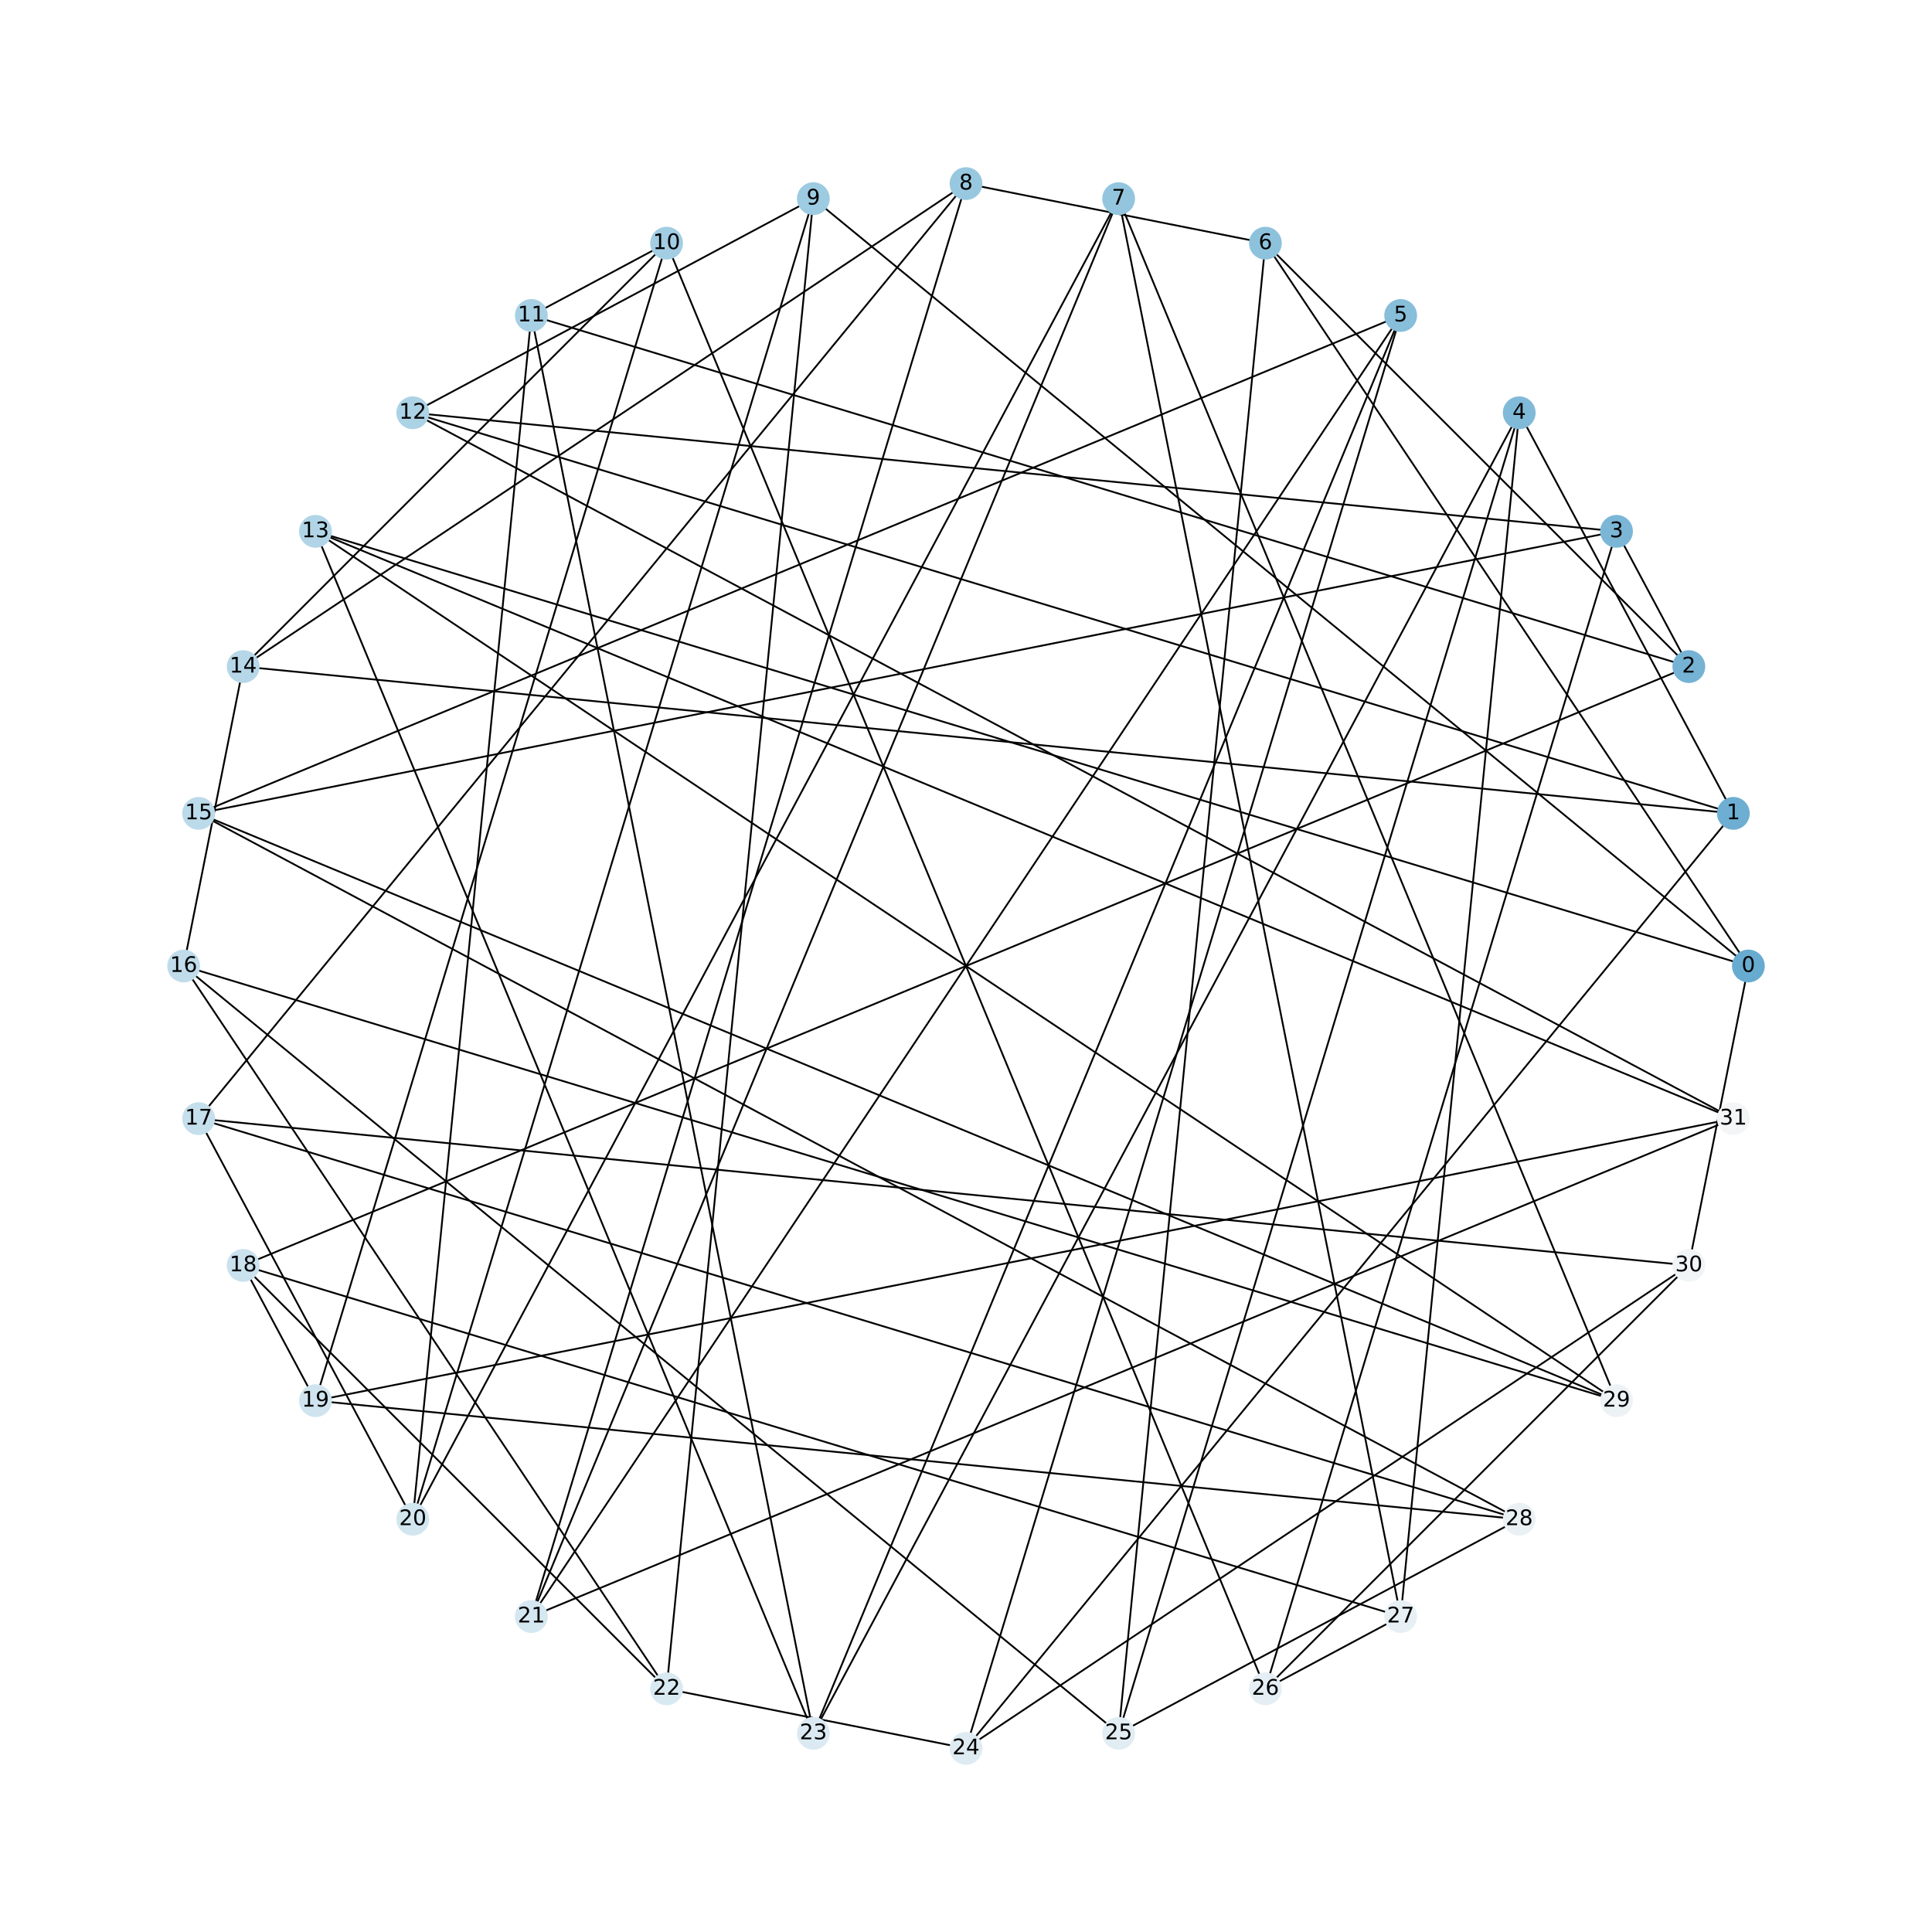
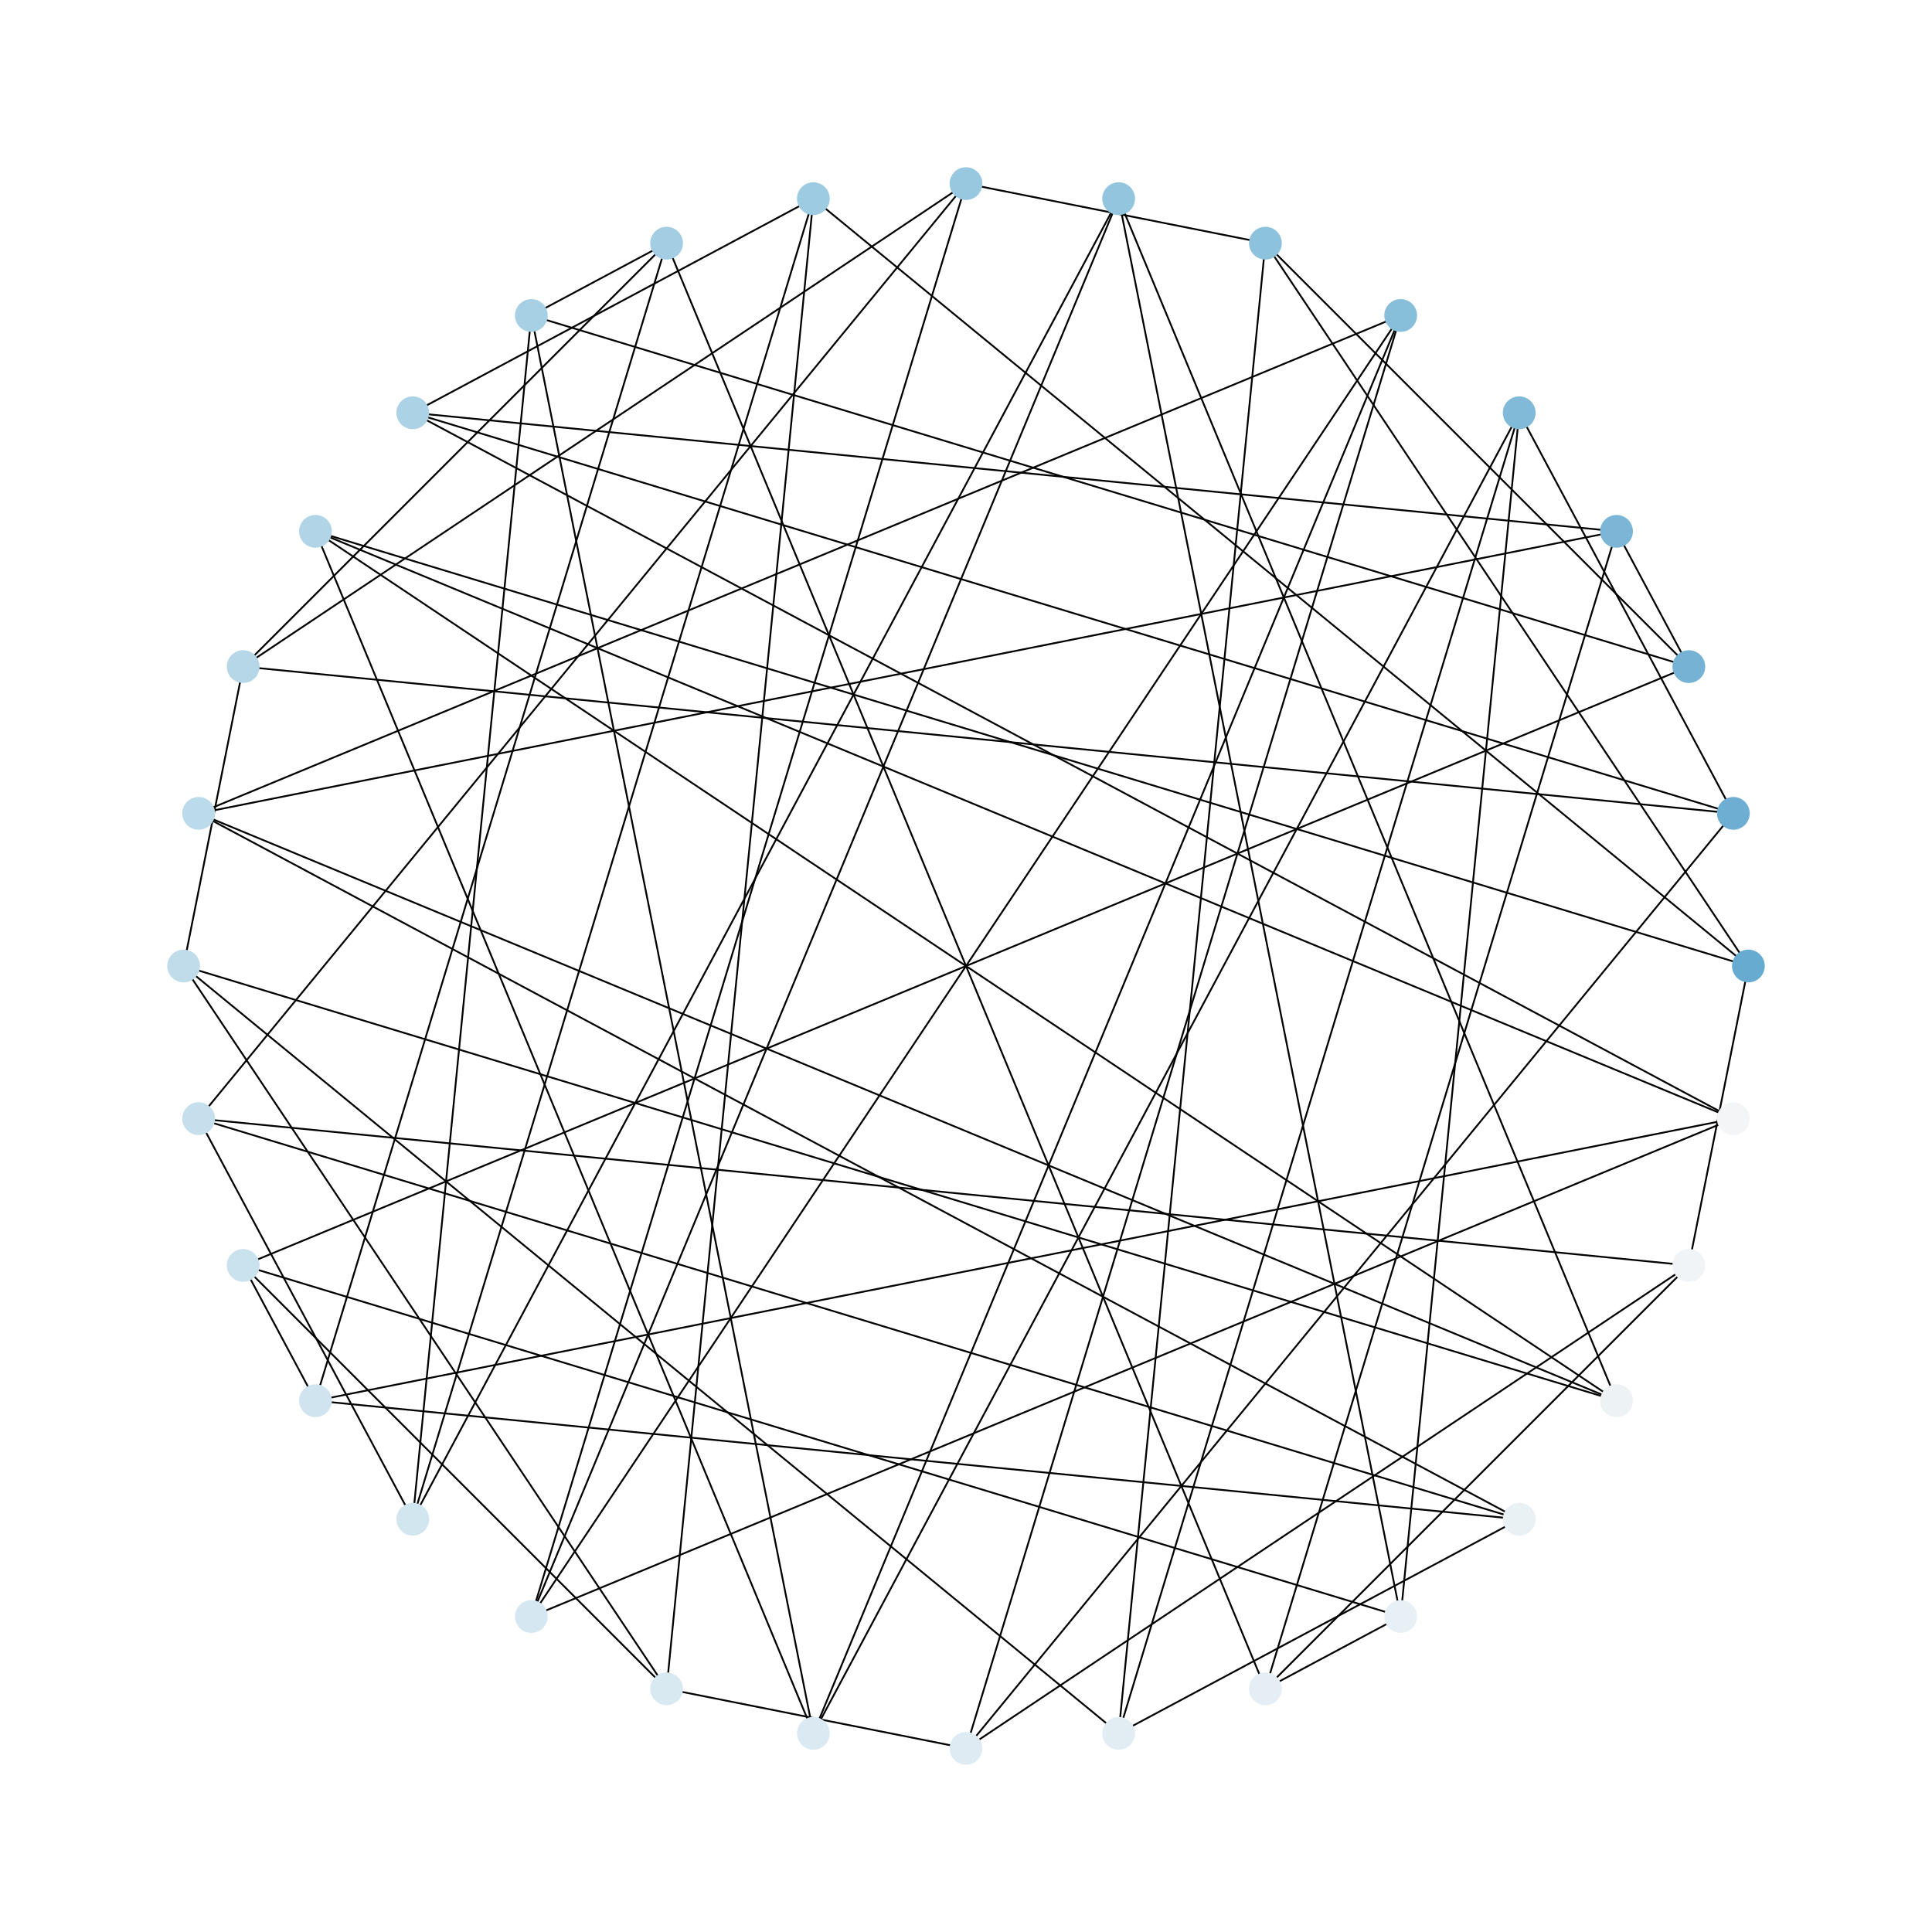
<svg xmlns="http://www.w3.org/2000/svg" xmlns:xlink="http://www.w3.org/1999/xlink" width="1080pt" height="1080pt" viewBox="0 0 1080 1080" version="1.1">
  <defs>
    <style type="text/css">*{stroke-linejoin: round; stroke-linecap: butt}</style>
  </defs>
  <g id="figure_1">
    <g id="patch_1">
      <path d="M 0 1080  L 1080 1080  L 1080 0  L 0 0  z " style="fill: #ffffff" />
    </g>
    <g id="axes_1">
      <g id="LineCollection_1">
-         <path d="M 977.355 540  L 454.676 111.048  " clip-path="url(#p1c05f4befb)" style="fill: none; stroke: #000000" />
-         <path d="M 977.355 540  L 176.352 297.018  " clip-path="url(#p1c05f4befb)" style="fill: none; stroke: #000000" />
-         <path d="M 977.355 540  L 707.369 135.936  " clip-path="url(#p1c05f4befb)" style="fill: none; stroke: #000000" />
-         <path d="M 977.355 540  L 944.064 707.369  " clip-path="url(#p1c05f4befb)" style="fill: none; stroke: #000000" />
-         <path d="M 454.676 111.048  L 230.743 849.257  " clip-path="url(#p1c05f4befb)" style="fill: none; stroke: #000000" />
-         <path d="M 454.676 111.048  L 372.631 944.064  " clip-path="url(#p1c05f4befb)" style="fill: none; stroke: #000000" />
-         <path d="M 454.676 111.048  L 230.743 230.743  " clip-path="url(#p1c05f4befb)" style="fill: none; stroke: #000000" />
-         <path d="M 176.352 297.018  L 454.676 968.952  " clip-path="url(#p1c05f4befb)" style="fill: none; stroke: #000000" />
-         <path d="M 176.352 297.018  L 968.952 625.324  " clip-path="url(#p1c05f4befb)" style="fill: none; stroke: #000000" />
-         <path d="M 176.352 297.018  L 903.648 782.982  " clip-path="url(#p1c05f4befb)" style="fill: none; stroke: #000000" />
-         <path d="M 707.369 135.936  L 944.064 372.631  " clip-path="url(#p1c05f4befb)" style="fill: none; stroke: #000000" />
-         <path d="M 707.369 135.936  L 540 102.645  " clip-path="url(#p1c05f4befb)" style="fill: none; stroke: #000000" />
-         <path d="M 707.369 135.936  L 625.324 968.952  " clip-path="url(#p1c05f4befb)" style="fill: none; stroke: #000000" />
-         <path d="M 944.064 707.369  L 111.048 625.324  " clip-path="url(#p1c05f4befb)" style="fill: none; stroke: #000000" />
-         <path d="M 944.064 707.369  L 540 977.355  " clip-path="url(#p1c05f4befb)" style="fill: none; stroke: #000000" />
-         <path d="M 944.064 707.369  L 707.369 944.064  " clip-path="url(#p1c05f4befb)" style="fill: none; stroke: #000000" />
-         <path d="M 968.952 454.676  L 230.743 230.743  " clip-path="url(#p1c05f4befb)" style="fill: none; stroke: #000000" />
-         <path d="M 968.952 454.676  L 540 977.355  " clip-path="url(#p1c05f4befb)" style="fill: none; stroke: #000000" />
-         <path d="M 968.952 454.676  L 135.936 372.631  " clip-path="url(#p1c05f4befb)" style="fill: none; stroke: #000000" />
-         <path d="M 968.952 454.676  L 849.257 230.743  " clip-path="url(#p1c05f4befb)" style="fill: none; stroke: #000000" />
-         <path d="M 230.743 230.743  L 903.648 297.018  " clip-path="url(#p1c05f4befb)" style="fill: none; stroke: #000000" />
-         <path d="M 230.743 230.743  L 968.952 625.324  " clip-path="url(#p1c05f4befb)" style="fill: none; stroke: #000000" />
-         <path d="M 540 977.355  L 782.982 176.352  " clip-path="url(#p1c05f4befb)" style="fill: none; stroke: #000000" />
-         <path d="M 540 977.355  L 372.631 944.064  " clip-path="url(#p1c05f4befb)" style="fill: none; stroke: #000000" />
-         <path d="M 135.936 372.631  L 540 102.645  " clip-path="url(#p1c05f4befb)" style="fill: none; stroke: #000000" />
-         <path d="M 135.936 372.631  L 372.631 135.936  " clip-path="url(#p1c05f4befb)" style="fill: none; stroke: #000000" />
-         <path d="M 135.936 372.631  L 102.645 540  " clip-path="url(#p1c05f4befb)" style="fill: none; stroke: #000000" />
-         <path d="M 849.257 230.743  L 625.324 968.952  " clip-path="url(#p1c05f4befb)" style="fill: none; stroke: #000000" />
-         <path d="M 849.257 230.743  L 782.982 903.648  " clip-path="url(#p1c05f4befb)" style="fill: none; stroke: #000000" />
-         <path d="M 849.257 230.743  L 454.676 968.952  " clip-path="url(#p1c05f4befb)" style="fill: none; stroke: #000000" />
-         <path d="M 944.064 372.631  L 135.936 707.369  " clip-path="url(#p1c05f4befb)" style="fill: none; stroke: #000000" />
-         <path d="M 944.064 372.631  L 903.648 297.018  " clip-path="url(#p1c05f4befb)" style="fill: none; stroke: #000000" />
-         <path d="M 944.064 372.631  L 297.018 176.352  " clip-path="url(#p1c05f4befb)" style="fill: none; stroke: #000000" />
-         <path d="M 135.936 707.369  L 372.631 944.064  " clip-path="url(#p1c05f4befb)" style="fill: none; stroke: #000000" />
-         <path d="M 135.936 707.369  L 176.352 782.982  " clip-path="url(#p1c05f4befb)" style="fill: none; stroke: #000000" />
-         <path d="M 135.936 707.369  L 782.982 903.648  " clip-path="url(#p1c05f4befb)" style="fill: none; stroke: #000000" />
-         <path d="M 903.648 297.018  L 707.369 944.064  " clip-path="url(#p1c05f4befb)" style="fill: none; stroke: #000000" />
-         <path d="M 903.648 297.018  L 111.048 454.676  " clip-path="url(#p1c05f4befb)" style="fill: none; stroke: #000000" />
-         <path d="M 297.018 176.352  L 372.631 135.936  " clip-path="url(#p1c05f4befb)" style="fill: none; stroke: #000000" />
-         <path d="M 297.018 176.352  L 230.743 849.257  " clip-path="url(#p1c05f4befb)" style="fill: none; stroke: #000000" />
-         <path d="M 297.018 176.352  L 454.676 968.952  " clip-path="url(#p1c05f4befb)" style="fill: none; stroke: #000000" />
-         <path d="M 707.369 944.064  L 372.631 135.936  " clip-path="url(#p1c05f4befb)" style="fill: none; stroke: #000000" />
-         <path d="M 707.369 944.064  L 782.982 903.648  " clip-path="url(#p1c05f4befb)" style="fill: none; stroke: #000000" />
-         <path d="M 111.048 454.676  L 782.982 176.352  " clip-path="url(#p1c05f4befb)" style="fill: none; stroke: #000000" />
-         <path d="M 111.048 454.676  L 903.648 782.982  " clip-path="url(#p1c05f4befb)" style="fill: none; stroke: #000000" />
-         <path d="M 111.048 454.676  L 849.257 849.257  " clip-path="url(#p1c05f4befb)" style="fill: none; stroke: #000000" />
-         <path d="M 625.324 968.952  L 102.645 540  " clip-path="url(#p1c05f4befb)" style="fill: none; stroke: #000000" />
-         <path d="M 625.324 968.952  L 849.257 849.257  " clip-path="url(#p1c05f4befb)" style="fill: none; stroke: #000000" />
-         <path d="M 782.982 903.648  L 625.324 111.048  " clip-path="url(#p1c05f4befb)" style="fill: none; stroke: #000000" />
-         <path d="M 454.676 968.952  L 782.982 176.352  " clip-path="url(#p1c05f4befb)" style="fill: none; stroke: #000000" />
-         <path d="M 782.982 176.352  L 297.018 903.648  " clip-path="url(#p1c05f4befb)" style="fill: none; stroke: #000000" />
-         <path d="M 297.018 903.648  L 625.324 111.048  " clip-path="url(#p1c05f4befb)" style="fill: none; stroke: #000000" />
-         <path d="M 297.018 903.648  L 540 102.645  " clip-path="url(#p1c05f4befb)" style="fill: none; stroke: #000000" />
-         <path d="M 297.018 903.648  L 968.952 625.324  " clip-path="url(#p1c05f4befb)" style="fill: none; stroke: #000000" />
-         <path d="M 540 102.645  L 111.048 625.324  " clip-path="url(#p1c05f4befb)" style="fill: none; stroke: #000000" />
-         <path d="M 625.324 111.048  L 903.648 782.982  " clip-path="url(#p1c05f4befb)" style="fill: none; stroke: #000000" />
-         <path d="M 625.324 111.048  L 230.743 849.257  " clip-path="url(#p1c05f4befb)" style="fill: none; stroke: #000000" />
-         <path d="M 903.648 782.982  L 102.645 540  " clip-path="url(#p1c05f4befb)" style="fill: none; stroke: #000000" />
-         <path d="M 230.743 849.257  L 111.048 625.324  " clip-path="url(#p1c05f4befb)" style="fill: none; stroke: #000000" />
-         <path d="M 111.048 625.324  L 849.257 849.257  " clip-path="url(#p1c05f4befb)" style="fill: none; stroke: #000000" />
-         <path d="M 372.631 944.064  L 102.645 540  " clip-path="url(#p1c05f4befb)" style="fill: none; stroke: #000000" />
-         <path d="M 372.631 135.936  L 176.352 782.982  " clip-path="url(#p1c05f4befb)" style="fill: none; stroke: #000000" />
-         <path d="M 176.352 782.982  L 849.257 849.257  " clip-path="url(#p1c05f4befb)" style="fill: none; stroke: #000000" />
-         <path d="M 176.352 782.982  L 968.952 625.324  " clip-path="url(#p1c05f4befb)" style="fill: none; stroke: #000000" />
+         <path d="M 977.355 540  L 454.676 111.048  " clip-path="url(#p1b62626843)" style="fill: none; stroke: #000000" />
+         <path d="M 977.355 540  L 176.352 297.018  " clip-path="url(#p1b62626843)" style="fill: none; stroke: #000000" />
+         <path d="M 977.355 540  L 707.369 135.936  " clip-path="url(#p1b62626843)" style="fill: none; stroke: #000000" />
+         <path d="M 977.355 540  L 944.064 707.369  " clip-path="url(#p1b62626843)" style="fill: none; stroke: #000000" />
+         <path d="M 454.676 111.048  L 230.743 849.257  " clip-path="url(#p1b62626843)" style="fill: none; stroke: #000000" />
+         <path d="M 454.676 111.048  L 372.631 944.064  " clip-path="url(#p1b62626843)" style="fill: none; stroke: #000000" />
+         <path d="M 454.676 111.048  L 230.743 230.743  " clip-path="url(#p1b62626843)" style="fill: none; stroke: #000000" />
+         <path d="M 176.352 297.018  L 454.676 968.952  " clip-path="url(#p1b62626843)" style="fill: none; stroke: #000000" />
+         <path d="M 176.352 297.018  L 968.952 625.324  " clip-path="url(#p1b62626843)" style="fill: none; stroke: #000000" />
+         <path d="M 176.352 297.018  L 903.648 782.982  " clip-path="url(#p1b62626843)" style="fill: none; stroke: #000000" />
+         <path d="M 707.369 135.936  L 944.064 372.631  " clip-path="url(#p1b62626843)" style="fill: none; stroke: #000000" />
+         <path d="M 707.369 135.936  L 540 102.645  " clip-path="url(#p1b62626843)" style="fill: none; stroke: #000000" />
+         <path d="M 707.369 135.936  L 625.324 968.952  " clip-path="url(#p1b62626843)" style="fill: none; stroke: #000000" />
+         <path d="M 944.064 707.369  L 111.048 625.324  " clip-path="url(#p1b62626843)" style="fill: none; stroke: #000000" />
+         <path d="M 944.064 707.369  L 540 977.355  " clip-path="url(#p1b62626843)" style="fill: none; stroke: #000000" />
+         <path d="M 944.064 707.369  L 707.369 944.064  " clip-path="url(#p1b62626843)" style="fill: none; stroke: #000000" />
+         <path d="M 968.952 454.676  L 230.743 230.743  " clip-path="url(#p1b62626843)" style="fill: none; stroke: #000000" />
+         <path d="M 968.952 454.676  L 540 977.355  " clip-path="url(#p1b62626843)" style="fill: none; stroke: #000000" />
+         <path d="M 968.952 454.676  L 135.936 372.631  " clip-path="url(#p1b62626843)" style="fill: none; stroke: #000000" />
+         <path d="M 968.952 454.676  L 849.257 230.743  " clip-path="url(#p1b62626843)" style="fill: none; stroke: #000000" />
+         <path d="M 230.743 230.743  L 903.648 297.018  " clip-path="url(#p1b62626843)" style="fill: none; stroke: #000000" />
+         <path d="M 230.743 230.743  L 968.952 625.324  " clip-path="url(#p1b62626843)" style="fill: none; stroke: #000000" />
+         <path d="M 540 977.355  L 782.982 176.352  " clip-path="url(#p1b62626843)" style="fill: none; stroke: #000000" />
+         <path d="M 540 977.355  L 372.631 944.064  " clip-path="url(#p1b62626843)" style="fill: none; stroke: #000000" />
+         <path d="M 135.936 372.631  L 540 102.645  " clip-path="url(#p1b62626843)" style="fill: none; stroke: #000000" />
+         <path d="M 135.936 372.631  L 372.631 135.936  " clip-path="url(#p1b62626843)" style="fill: none; stroke: #000000" />
+         <path d="M 135.936 372.631  L 102.645 540  " clip-path="url(#p1b62626843)" style="fill: none; stroke: #000000" />
+         <path d="M 849.257 230.743  L 625.324 968.952  " clip-path="url(#p1b62626843)" style="fill: none; stroke: #000000" />
+         <path d="M 849.257 230.743  L 782.982 903.648  " clip-path="url(#p1b62626843)" style="fill: none; stroke: #000000" />
+         <path d="M 849.257 230.743  L 454.676 968.952  " clip-path="url(#p1b62626843)" style="fill: none; stroke: #000000" />
+         <path d="M 944.064 372.631  L 135.936 707.369  " clip-path="url(#p1b62626843)" style="fill: none; stroke: #000000" />
+         <path d="M 944.064 372.631  L 903.648 297.018  " clip-path="url(#p1b62626843)" style="fill: none; stroke: #000000" />
+         <path d="M 944.064 372.631  L 297.018 176.352  " clip-path="url(#p1b62626843)" style="fill: none; stroke: #000000" />
+         <path d="M 135.936 707.369  L 372.631 944.064  " clip-path="url(#p1b62626843)" style="fill: none; stroke: #000000" />
+         <path d="M 135.936 707.369  L 176.352 782.982  " clip-path="url(#p1b62626843)" style="fill: none; stroke: #000000" />
+         <path d="M 135.936 707.369  L 782.982 903.648  " clip-path="url(#p1b62626843)" style="fill: none; stroke: #000000" />
+         <path d="M 903.648 297.018  L 707.369 944.064  " clip-path="url(#p1b62626843)" style="fill: none; stroke: #000000" />
+         <path d="M 903.648 297.018  L 111.048 454.676  " clip-path="url(#p1b62626843)" style="fill: none; stroke: #000000" />
+         <path d="M 297.018 176.352  L 372.631 135.936  " clip-path="url(#p1b62626843)" style="fill: none; stroke: #000000" />
+         <path d="M 297.018 176.352  L 230.743 849.257  " clip-path="url(#p1b62626843)" style="fill: none; stroke: #000000" />
+         <path d="M 297.018 176.352  L 454.676 968.952  " clip-path="url(#p1b62626843)" style="fill: none; stroke: #000000" />
+         <path d="M 707.369 944.064  L 372.631 135.936  " clip-path="url(#p1b62626843)" style="fill: none; stroke: #000000" />
+         <path d="M 707.369 944.064  L 782.982 903.648  " clip-path="url(#p1b62626843)" style="fill: none; stroke: #000000" />
+         <path d="M 111.048 454.676  L 782.982 176.352  " clip-path="url(#p1b62626843)" style="fill: none; stroke: #000000" />
+         <path d="M 111.048 454.676  L 903.648 782.982  " clip-path="url(#p1b62626843)" style="fill: none; stroke: #000000" />
+         <path d="M 111.048 454.676  L 849.257 849.257  " clip-path="url(#p1b62626843)" style="fill: none; stroke: #000000" />
+         <path d="M 625.324 968.952  L 102.645 540  " clip-path="url(#p1b62626843)" style="fill: none; stroke: #000000" />
+         <path d="M 625.324 968.952  L 849.257 849.257  " clip-path="url(#p1b62626843)" style="fill: none; stroke: #000000" />
+         <path d="M 782.982 903.648  L 625.324 111.048  " clip-path="url(#p1b62626843)" style="fill: none; stroke: #000000" />
+         <path d="M 454.676 968.952  L 782.982 176.352  " clip-path="url(#p1b62626843)" style="fill: none; stroke: #000000" />
+         <path d="M 782.982 176.352  L 297.018 903.648  " clip-path="url(#p1b62626843)" style="fill: none; stroke: #000000" />
+         <path d="M 297.018 903.648  L 625.324 111.048  " clip-path="url(#p1b62626843)" style="fill: none; stroke: #000000" />
+         <path d="M 297.018 903.648  L 540 102.645  " clip-path="url(#p1b62626843)" style="fill: none; stroke: #000000" />
+         <path d="M 297.018 903.648  L 968.952 625.324  " clip-path="url(#p1b62626843)" style="fill: none; stroke: #000000" />
+         <path d="M 540 102.645  L 111.048 625.324  " clip-path="url(#p1b62626843)" style="fill: none; stroke: #000000" />
+         <path d="M 625.324 111.048  L 903.648 782.982  " clip-path="url(#p1b62626843)" style="fill: none; stroke: #000000" />
+         <path d="M 625.324 111.048  L 230.743 849.257  " clip-path="url(#p1b62626843)" style="fill: none; stroke: #000000" />
+         <path d="M 903.648 782.982  L 102.645 540  " clip-path="url(#p1b62626843)" style="fill: none; stroke: #000000" />
+         <path d="M 230.743 849.257  L 111.048 625.324  " clip-path="url(#p1b62626843)" style="fill: none; stroke: #000000" />
+         <path d="M 111.048 625.324  L 849.257 849.257  " clip-path="url(#p1b62626843)" style="fill: none; stroke: #000000" />
+         <path d="M 372.631 944.064  L 102.645 540  " clip-path="url(#p1b62626843)" style="fill: none; stroke: #000000" />
+         <path d="M 372.631 135.936  L 176.352 782.982  " clip-path="url(#p1b62626843)" style="fill: none; stroke: #000000" />
+         <path d="M 176.352 782.982  L 849.257 849.257  " clip-path="url(#p1b62626843)" style="fill: none; stroke: #000000" />
+         <path d="M 176.352 782.982  L 968.952 625.324  " clip-path="url(#p1b62626843)" style="fill: none; stroke: #000000" />
      </g>
      <g id="PathCollection_1">
        <defs>
-           <path id="C0_0_9b49dcc766" d="M 0 8.66  C 2.297 8.66 4.5 7.748 6.124 6.124  C 7.748 4.5 8.66 2.297 8.66 -0  C 8.66 -2.297 7.748 -4.5 6.124 -6.124  C 4.5 -7.748 2.297 -8.66 0 -8.66  C -2.297 -8.66 -4.5 -7.748 -6.124 -6.124  C -7.748 -4.5 -8.66 -2.297 -8.66 0  C -8.66 2.297 -7.748 4.5 -6.124 6.124  C -4.5 7.748 -2.297 8.66 0 8.66  z " />
+           <path id="C0_0_a99d5723a8" d="M 0 8.66  C 2.297 8.66 4.5 7.748 6.124 6.124  C 7.748 4.5 8.66 2.297 8.66 -0  C 8.66 -2.297 7.748 -4.5 6.124 -6.124  C 4.5 -7.748 2.297 -8.66 0 -8.66  C -2.297 -8.66 -4.5 -7.748 -6.124 -6.124  C -7.748 -4.5 -8.66 -2.297 -8.66 0  C -8.66 2.297 -7.748 4.5 -6.124 6.124  C -4.5 7.748 -2.297 8.66 0 8.66  z " />
        </defs>
-         <g clip-path="url(#p1c05f4befb)">
-           <use xlink:href="#C0_0_9b49dcc766" x="977.355" y="540" style="fill: #68abd0; stroke: #68abd0" />
+         <g clip-path="url(#p1b62626843)">
+           <use xlink:href="#C0_0_a99d5723a8" x="977.355" y="540" style="fill: #68abd0; stroke: #68abd0" />
        </g>
-         <g clip-path="url(#p1c05f4befb)">
-           <use xlink:href="#C0_0_9b49dcc766" x="454.676" y="111.048" style="fill: #9dcbe1; stroke: #9dcbe1" />
+         <g clip-path="url(#p1b62626843)">
+           <use xlink:href="#C0_0_a99d5723a8" x="454.676" y="111.048" style="fill: #9dcbe1; stroke: #9dcbe1" />
        </g>
-         <g clip-path="url(#p1c05f4befb)">
-           <use xlink:href="#C0_0_9b49dcc766" x="176.352" y="297.018" style="fill: #b1d5e7; stroke: #b1d5e7" />
+         <g clip-path="url(#p1b62626843)">
+           <use xlink:href="#C0_0_a99d5723a8" x="176.352" y="297.018" style="fill: #b1d5e7; stroke: #b1d5e7" />
        </g>
-         <g clip-path="url(#p1c05f4befb)">
-           <use xlink:href="#C0_0_9b49dcc766" x="707.369" y="135.936" style="fill: #8dc2dc; stroke: #8dc2dc" />
+         <g clip-path="url(#p1b62626843)">
+           <use xlink:href="#C0_0_a99d5723a8" x="707.369" y="135.936" style="fill: #8dc2dc; stroke: #8dc2dc" />
        </g>
-         <g clip-path="url(#p1c05f4befb)">
-           <use xlink:href="#C0_0_9b49dcc766" x="944.064" y="707.369" style="fill: #f0f4f6; stroke: #f0f4f6" />
+         <g clip-path="url(#p1b62626843)">
+           <use xlink:href="#C0_0_a99d5723a8" x="944.064" y="707.369" style="fill: #f0f4f6; stroke: #f0f4f6" />
        </g>
-         <g clip-path="url(#p1c05f4befb)">
-           <use xlink:href="#C0_0_9b49dcc766" x="968.952" y="454.676" style="fill: #6eaed2; stroke: #6eaed2" />
+         <g clip-path="url(#p1b62626843)">
+           <use xlink:href="#C0_0_a99d5723a8" x="968.952" y="454.676" style="fill: #6eaed2; stroke: #6eaed2" />
        </g>
-         <g clip-path="url(#p1c05f4befb)">
-           <use xlink:href="#C0_0_9b49dcc766" x="230.743" y="230.743" style="fill: #acd2e5; stroke: #acd2e5" />
+         <g clip-path="url(#p1b62626843)">
+           <use xlink:href="#C0_0_a99d5723a8" x="230.743" y="230.743" style="fill: #acd2e5; stroke: #acd2e5" />
        </g>
-         <g clip-path="url(#p1c05f4befb)">
-           <use xlink:href="#C0_0_9b49dcc766" x="540" y="977.355" style="fill: #deebf2; stroke: #deebf2" />
+         <g clip-path="url(#p1b62626843)">
+           <use xlink:href="#C0_0_a99d5723a8" x="540" y="977.355" style="fill: #deebf2; stroke: #deebf2" />
        </g>
-         <g clip-path="url(#p1c05f4befb)">
-           <use xlink:href="#C0_0_9b49dcc766" x="135.936" y="372.631" style="fill: #b6d7e8; stroke: #b6d7e8" />
+         <g clip-path="url(#p1b62626843)">
+           <use xlink:href="#C0_0_a99d5723a8" x="135.936" y="372.631" style="fill: #b6d7e8; stroke: #b6d7e8" />
        </g>
-         <g clip-path="url(#p1c05f4befb)">
-           <use xlink:href="#C0_0_9b49dcc766" x="849.257" y="230.743" style="fill: #81bad8; stroke: #81bad8" />
+         <g clip-path="url(#p1b62626843)">
+           <use xlink:href="#C0_0_a99d5723a8" x="849.257" y="230.743" style="fill: #81bad8; stroke: #81bad8" />
        </g>
-         <g clip-path="url(#p1c05f4befb)">
-           <use xlink:href="#C0_0_9b49dcc766" x="944.064" y="372.631" style="fill: #75b2d4; stroke: #75b2d4" />
+         <g clip-path="url(#p1b62626843)">
+           <use xlink:href="#C0_0_a99d5723a8" x="944.064" y="372.631" style="fill: #75b2d4; stroke: #75b2d4" />
        </g>
-         <g clip-path="url(#p1c05f4befb)">
-           <use xlink:href="#C0_0_9b49dcc766" x="135.936" y="707.369" style="fill: #cae1ee; stroke: #cae1ee" />
+         <g clip-path="url(#p1b62626843)">
+           <use xlink:href="#C0_0_a99d5723a8" x="135.936" y="707.369" style="fill: #cae1ee; stroke: #cae1ee" />
        </g>
-         <g clip-path="url(#p1c05f4befb)">
-           <use xlink:href="#C0_0_9b49dcc766" x="903.648" y="297.018" style="fill: #7bb6d6; stroke: #7bb6d6" />
+         <g clip-path="url(#p1b62626843)">
+           <use xlink:href="#C0_0_a99d5723a8" x="903.648" y="297.018" style="fill: #7bb6d6; stroke: #7bb6d6" />
        </g>
-         <g clip-path="url(#p1c05f4befb)">
-           <use xlink:href="#C0_0_9b49dcc766" x="297.018" y="176.352" style="fill: #a7d0e4; stroke: #a7d0e4" />
+         <g clip-path="url(#p1b62626843)">
+           <use xlink:href="#C0_0_a99d5723a8" x="297.018" y="176.352" style="fill: #a7d0e4; stroke: #a7d0e4" />
        </g>
-         <g clip-path="url(#p1c05f4befb)">
-           <use xlink:href="#C0_0_9b49dcc766" x="707.369" y="944.064" style="fill: #e4eef4; stroke: #e4eef4" />
+         <g clip-path="url(#p1b62626843)">
+           <use xlink:href="#C0_0_a99d5723a8" x="707.369" y="944.064" style="fill: #e4eef4; stroke: #e4eef4" />
        </g>
-         <g clip-path="url(#p1c05f4befb)">
-           <use xlink:href="#C0_0_9b49dcc766" x="111.048" y="454.676" style="fill: #bbdaea; stroke: #bbdaea" />
+         <g clip-path="url(#p1b62626843)">
+           <use xlink:href="#C0_0_a99d5723a8" x="111.048" y="454.676" style="fill: #bbdaea; stroke: #bbdaea" />
        </g>
-         <g clip-path="url(#p1c05f4befb)">
-           <use xlink:href="#C0_0_9b49dcc766" x="625.324" y="968.952" style="fill: #e1edf3; stroke: #e1edf3" />
+         <g clip-path="url(#p1b62626843)">
+           <use xlink:href="#C0_0_a99d5723a8" x="625.324" y="968.952" style="fill: #e1edf3; stroke: #e1edf3" />
        </g>
-         <g clip-path="url(#p1c05f4befb)">
-           <use xlink:href="#C0_0_9b49dcc766" x="782.982" y="903.648" style="fill: #e7f0f4; stroke: #e7f0f4" />
+         <g clip-path="url(#p1b62626843)">
+           <use xlink:href="#C0_0_a99d5723a8" x="782.982" y="903.648" style="fill: #e7f0f4; stroke: #e7f0f4" />
        </g>
-         <g clip-path="url(#p1c05f4befb)">
-           <use xlink:href="#C0_0_9b49dcc766" x="454.676" y="968.952" style="fill: #dbeaf2; stroke: #dbeaf2" />
+         <g clip-path="url(#p1b62626843)">
+           <use xlink:href="#C0_0_a99d5723a8" x="454.676" y="968.952" style="fill: #dbeaf2; stroke: #dbeaf2" />
        </g>
-         <g clip-path="url(#p1c05f4befb)">
-           <use xlink:href="#C0_0_9b49dcc766" x="782.982" y="176.352" style="fill: #87beda; stroke: #87beda" />
+         <g clip-path="url(#p1b62626843)">
+           <use xlink:href="#C0_0_a99d5723a8" x="782.982" y="176.352" style="fill: #87beda; stroke: #87beda" />
        </g>
-         <g clip-path="url(#p1c05f4befb)">
-           <use xlink:href="#C0_0_9b49dcc766" x="297.018" y="903.648" style="fill: #d5e7f1; stroke: #d5e7f1" />
+         <g clip-path="url(#p1b62626843)">
+           <use xlink:href="#C0_0_a99d5723a8" x="297.018" y="903.648" style="fill: #d5e7f1; stroke: #d5e7f1" />
        </g>
-         <g clip-path="url(#p1c05f4befb)">
-           <use xlink:href="#C0_0_9b49dcc766" x="540" y="102.645" style="fill: #98c8e0; stroke: #98c8e0" />
+         <g clip-path="url(#p1b62626843)">
+           <use xlink:href="#C0_0_a99d5723a8" x="540" y="102.645" style="fill: #98c8e0; stroke: #98c8e0" />
        </g>
-         <g clip-path="url(#p1c05f4befb)">
-           <use xlink:href="#C0_0_9b49dcc766" x="625.324" y="111.048" style="fill: #93c6de; stroke: #93c6de" />
+         <g clip-path="url(#p1b62626843)">
+           <use xlink:href="#C0_0_a99d5723a8" x="625.324" y="111.048" style="fill: #93c6de; stroke: #93c6de" />
        </g>
-         <g clip-path="url(#p1c05f4befb)">
-           <use xlink:href="#C0_0_9b49dcc766" x="903.648" y="782.982" style="fill: #edf2f5; stroke: #edf2f5" />
+         <g clip-path="url(#p1b62626843)">
+           <use xlink:href="#C0_0_a99d5723a8" x="903.648" y="782.982" style="fill: #edf2f5; stroke: #edf2f5" />
        </g>
-         <g clip-path="url(#p1c05f4befb)">
-           <use xlink:href="#C0_0_9b49dcc766" x="230.743" y="849.257" style="fill: #d2e6f0; stroke: #d2e6f0" />
+         <g clip-path="url(#p1b62626843)">
+           <use xlink:href="#C0_0_a99d5723a8" x="230.743" y="849.257" style="fill: #d2e6f0; stroke: #d2e6f0" />
        </g>
-         <g clip-path="url(#p1c05f4befb)">
-           <use xlink:href="#C0_0_9b49dcc766" x="111.048" y="625.324" style="fill: #c5dfec; stroke: #c5dfec" />
+         <g clip-path="url(#p1b62626843)">
+           <use xlink:href="#C0_0_a99d5723a8" x="111.048" y="625.324" style="fill: #c5dfec; stroke: #c5dfec" />
        </g>
-         <g clip-path="url(#p1c05f4befb)">
-           <use xlink:href="#C0_0_9b49dcc766" x="372.631" y="944.064" style="fill: #d8e9f1; stroke: #d8e9f1" />
+         <g clip-path="url(#p1b62626843)">
+           <use xlink:href="#C0_0_a99d5723a8" x="372.631" y="944.064" style="fill: #d8e9f1; stroke: #d8e9f1" />
        </g>
-         <g clip-path="url(#p1c05f4befb)">
-           <use xlink:href="#C0_0_9b49dcc766" x="372.631" y="135.936" style="fill: #a2cde3; stroke: #a2cde3" />
+         <g clip-path="url(#p1b62626843)">
+           <use xlink:href="#C0_0_a99d5723a8" x="372.631" y="135.936" style="fill: #a2cde3; stroke: #a2cde3" />
        </g>
-         <g clip-path="url(#p1c05f4befb)">
-           <use xlink:href="#C0_0_9b49dcc766" x="176.352" y="782.982" style="fill: #cfe4ef; stroke: #cfe4ef" />
+         <g clip-path="url(#p1b62626843)">
+           <use xlink:href="#C0_0_a99d5723a8" x="176.352" y="782.982" style="fill: #cfe4ef; stroke: #cfe4ef" />
        </g>
-         <g clip-path="url(#p1c05f4befb)">
-           <use xlink:href="#C0_0_9b49dcc766" x="968.952" y="625.324" style="fill: #f3f5f6; stroke: #f3f5f6" />
+         <g clip-path="url(#p1b62626843)">
+           <use xlink:href="#C0_0_a99d5723a8" x="968.952" y="625.324" style="fill: #f3f5f6; stroke: #f3f5f6" />
        </g>
-         <g clip-path="url(#p1c05f4befb)">
-           <use xlink:href="#C0_0_9b49dcc766" x="102.645" y="540" style="fill: #c0dceb; stroke: #c0dceb" />
+         <g clip-path="url(#p1b62626843)">
+           <use xlink:href="#C0_0_a99d5723a8" x="102.645" y="540" style="fill: #c0dceb; stroke: #c0dceb" />
        </g>
-         <g clip-path="url(#p1c05f4befb)">
-           <use xlink:href="#C0_0_9b49dcc766" x="849.257" y="849.257" style="fill: #eaf1f5; stroke: #eaf1f5" />
-         </g>
-       </g>
-       <g id="text_1">
-         <g clip-path="url(#p1c05f4befb)">
-           <g transform="translate(973.5379 543.3112)scale(0.12 -0.12)">
-             <defs>
-               <path id="DejaVuSans-30" d="M 2034 4250  Q 1547 4250 1301 3770  Q 1056 3291 1056 2328  Q 1056 1369 1301 889  Q 1547 409 2034 409  Q 2525 409 2770 889  Q 3016 1369 3016 2328  Q 3016 3291 2770 3770  Q 2525 4250 2034 4250  z M 2034 4750  Q 2819 4750 3233 4129  Q 3647 3509 3647 2328  Q 3647 1150 3233 529  Q 2819 -91 2034 -91  Q 1250 -91 836 529  Q 422 1150 422 2328  Q 422 3509 836 4129  Q 1250 4750 2034 4750  z " transform="scale(0.015625)" />
-             </defs>
-             <use xlink:href="#DejaVuSans-30" />
-           </g>
-         </g>
-       </g>
-       <g id="text_2">
-         <g clip-path="url(#p1c05f4befb)">
-           <g transform="translate(450.8587 114.3596)scale(0.12 -0.12)">
-             <defs>
-               <path id="DejaVuSans-39" d="M 703 97  L 703 672  Q 941 559 1184 500  Q 1428 441 1663 441  Q 2288 441 2617 861  Q 2947 1281 2994 2138  Q 2813 1869 2534 1725  Q 2256 1581 1919 1581  Q 1219 1581 811 2004  Q 403 2428 403 3163  Q 403 3881 828 4315  Q 1253 4750 1959 4750  Q 2769 4750 3195 4129  Q 3622 3509 3622 2328  Q 3622 1225 3098 567  Q 2575 -91 1691 -91  Q 1453 -91 1209 -44  Q 966 3 703 97  z M 1959 2075  Q 2384 2075 2632 2365  Q 2881 2656 2881 3163  Q 2881 3666 2632 3958  Q 2384 4250 1959 4250  Q 1534 4250 1286 3958  Q 1038 3666 1038 3163  Q 1038 2656 1286 2365  Q 1534 2075 1959 2075  z " transform="scale(0.015625)" />
-             </defs>
-             <use xlink:href="#DejaVuSans-39" />
-           </g>
-         </g>
-       </g>
-       <g id="text_3">
-         <g clip-path="url(#p1c05f4befb)">
-           <g transform="translate(168.7173 300.3296)scale(0.12 -0.12)">
-             <defs>
-               <path id="DejaVuSans-31" d="M 794 531  L 1825 531  L 1825 4091  L 703 3866  L 703 4441  L 1819 4666  L 2450 4666  L 2450 531  L 3481 531  L 3481 0  L 794 0  L 794 531  z " transform="scale(0.015625)" />
-               <path id="DejaVuSans-33" d="M 2597 2516  Q 3050 2419 3304 2112  Q 3559 1806 3559 1356  Q 3559 666 3084 287  Q 2609 -91 1734 -91  Q 1441 -91 1130 -33  Q 819 25 488 141  L 488 750  Q 750 597 1062 519  Q 1375 441 1716 441  Q 2309 441 2620 675  Q 2931 909 2931 1356  Q 2931 1769 2642 2001  Q 2353 2234 1838 2234  L 1294 2234  L 1294 2753  L 1863 2753  Q 2328 2753 2575 2939  Q 2822 3125 2822 3475  Q 2822 3834 2567 4026  Q 2313 4219 1838 4219  Q 1578 4219 1281 4162  Q 984 4106 628 3988  L 628 4550  Q 988 4650 1302 4700  Q 1616 4750 1894 4750  Q 2613 4750 3031 4423  Q 3450 4097 3450 3541  Q 3450 3153 3228 2886  Q 3006 2619 2597 2516  z " transform="scale(0.015625)" />
-             </defs>
-             <use xlink:href="#DejaVuSans-31" />
-             <use xlink:href="#DejaVuSans-33" x="63.623" />
-           </g>
-         </g>
-       </g>
-       <g id="text_4">
-         <g clip-path="url(#p1c05f4befb)">
-           <g transform="translate(703.5512 139.2476)scale(0.12 -0.12)">
-             <defs>
-               <path id="DejaVuSans-36" d="M 2113 2584  Q 1688 2584 1439 2293  Q 1191 2003 1191 1497  Q 1191 994 1439 701  Q 1688 409 2113 409  Q 2538 409 2786 701  Q 3034 994 3034 1497  Q 3034 2003 2786 2293  Q 2538 2584 2113 2584  z M 3366 4563  L 3366 3988  Q 3128 4100 2886 4159  Q 2644 4219 2406 4219  Q 1781 4219 1451 3797  Q 1122 3375 1075 2522  Q 1259 2794 1537 2939  Q 1816 3084 2150 3084  Q 2853 3084 3261 2657  Q 3669 2231 3669 1497  Q 3669 778 3244 343  Q 2819 -91 2113 -91  Q 1303 -91 875 529  Q 447 1150 447 2328  Q 447 3434 972 4092  Q 1497 4750 2381 4750  Q 2619 4750 2861 4703  Q 3103 4656 3366 4563  z " transform="scale(0.015625)" />
-             </defs>
-             <use xlink:href="#DejaVuSans-36" />
-           </g>
-         </g>
-       </g>
-       <g id="text_5">
-         <g clip-path="url(#p1c05f4befb)">
-           <g transform="translate(936.4287 710.6799)scale(0.12 -0.12)">
-             <use xlink:href="#DejaVuSans-33" />
-             <use xlink:href="#DejaVuSans-30" x="63.623" />
-           </g>
-         </g>
-       </g>
-       <g id="text_6">
-         <g clip-path="url(#p1c05f4befb)">
-           <g transform="translate(965.1342 457.9874)scale(0.12 -0.12)">
-             <use xlink:href="#DejaVuSans-31" />
-           </g>
-         </g>
-       </g>
-       <g id="text_7">
-         <g clip-path="url(#p1c05f4befb)">
-           <g transform="translate(223.1081 234.0543)scale(0.12 -0.12)">
-             <defs>
-               <path id="DejaVuSans-32" d="M 1228 531  L 3431 531  L 3431 0  L 469 0  L 469 531  Q 828 903 1448 1529  Q 2069 2156 2228 2338  Q 2531 2678 2651 2914  Q 2772 3150 2772 3378  Q 2772 3750 2511 3984  Q 2250 4219 1831 4219  Q 1534 4219 1204 4116  Q 875 4013 500 3803  L 500 4441  Q 881 4594 1212 4672  Q 1544 4750 1819 4750  Q 2544 4750 2975 4387  Q 3406 4025 3406 3419  Q 3406 3131 3298 2873  Q 3191 2616 2906 2266  Q 2828 2175 2409 1742  Q 1991 1309 1228 531  z " transform="scale(0.015625)" />
-             </defs>
-             <use xlink:href="#DejaVuSans-31" />
-             <use xlink:href="#DejaVuSans-32" x="63.623" />
-           </g>
-         </g>
-       </g>
-       <g id="text_8">
-         <g clip-path="url(#p1c05f4befb)">
-           <g transform="translate(532.365 980.6666)scale(0.12 -0.12)">
-             <defs>
-               <path id="DejaVuSans-34" d="M 2419 4116  L 825 1625  L 2419 1625  L 2419 4116  z M 2253 4666  L 3047 4666  L 3047 1625  L 3713 1625  L 3713 1100  L 3047 1100  L 3047 0  L 2419 0  L 2419 1100  L 313 1100  L 313 1709  L 2253 4666  z " transform="scale(0.015625)" />
-             </defs>
-             <use xlink:href="#DejaVuSans-32" />
-             <use xlink:href="#DejaVuSans-34" x="63.623" />
-           </g>
-         </g>
-       </g>
-       <g id="text_9">
-         <g clip-path="url(#p1c05f4befb)">
-           <g transform="translate(128.3013 375.9426)scale(0.12 -0.12)">
-             <use xlink:href="#DejaVuSans-31" />
-             <use xlink:href="#DejaVuSans-34" x="63.623" />
-           </g>
-         </g>
-       </g>
-       <g id="text_10">
-         <g clip-path="url(#p1c05f4befb)">
-           <g transform="translate(845.4394 234.0543)scale(0.12 -0.12)">
-             <use xlink:href="#DejaVuSans-34" />
-           </g>
-         </g>
-       </g>
-       <g id="text_11">
-         <g clip-path="url(#p1c05f4befb)">
-           <g transform="translate(940.2462 375.9426)scale(0.12 -0.12)">
-             <use xlink:href="#DejaVuSans-32" />
-           </g>
-         </g>
-       </g>
-       <g id="text_12">
-         <g clip-path="url(#p1c05f4befb)">
-           <g transform="translate(128.3013 710.6799)scale(0.12 -0.12)">
-             <defs>
-               <path id="DejaVuSans-38" d="M 2034 2216  Q 1584 2216 1326 1975  Q 1069 1734 1069 1313  Q 1069 891 1326 650  Q 1584 409 2034 409  Q 2484 409 2743 651  Q 3003 894 3003 1313  Q 3003 1734 2745 1975  Q 2488 2216 2034 2216  z M 1403 2484  Q 997 2584 770 2862  Q 544 3141 544 3541  Q 544 4100 942 4425  Q 1341 4750 2034 4750  Q 2731 4750 3128 4425  Q 3525 4100 3525 3541  Q 3525 3141 3298 2862  Q 3072 2584 2669 2484  Q 3125 2378 3379 2068  Q 3634 1759 3634 1313  Q 3634 634 3220 271  Q 2806 -91 2034 -91  Q 1263 -91 848 271  Q 434 634 434 1313  Q 434 1759 690 2068  Q 947 2378 1403 2484  z M 1172 3481  Q 1172 3119 1398 2916  Q 1625 2713 2034 2713  Q 2441 2713 2670 2916  Q 2900 3119 2900 3481  Q 2900 3844 2670 4047  Q 2441 4250 2034 4250  Q 1625 4250 1398 4047  Q 1172 3844 1172 3481  z " transform="scale(0.015625)" />
-             </defs>
-             <use xlink:href="#DejaVuSans-31" />
-             <use xlink:href="#DejaVuSans-38" x="63.623" />
-           </g>
-         </g>
-       </g>
-       <g id="text_13">
-         <g clip-path="url(#p1c05f4befb)">
-           <g transform="translate(899.8302 300.3296)scale(0.12 -0.12)">
-             <use xlink:href="#DejaVuSans-33" />
-           </g>
-         </g>
-       </g>
-       <g id="text_14">
-         <g clip-path="url(#p1c05f4befb)">
-           <g transform="translate(289.3834 179.6635)scale(0.12 -0.12)">
-             <use xlink:href="#DejaVuSans-31" />
-             <use xlink:href="#DejaVuSans-31" x="63.623" />
-           </g>
-         </g>
-       </g>
-       <g id="text_15">
-         <g clip-path="url(#p1c05f4befb)">
-           <g transform="translate(699.7337 947.3749)scale(0.12 -0.12)">
-             <use xlink:href="#DejaVuSans-32" />
-             <use xlink:href="#DejaVuSans-36" x="63.623" />
-           </g>
-         </g>
-       </g>
-       <g id="text_16">
-         <g clip-path="url(#p1c05f4befb)">
-           <g transform="translate(103.4133 457.9875)scale(0.12 -0.12)">
-             <defs>
-               <path id="DejaVuSans-35" d="M 691 4666  L 3169 4666  L 3169 4134  L 1269 4134  L 1269 2991  Q 1406 3038 1543 3061  Q 1681 3084 1819 3084  Q 2600 3084 3056 2656  Q 3513 2228 3513 1497  Q 3513 744 3044 326  Q 2575 -91 1722 -91  Q 1428 -91 1123 -41  Q 819 9 494 109  L 494 744  Q 775 591 1075 516  Q 1375 441 1709 441  Q 2250 441 2565 725  Q 2881 1009 2881 1497  Q 2881 1984 2565 2268  Q 2250 2553 1709 2553  Q 1456 2553 1204 2497  Q 953 2441 691 2322  L 691 4666  z " transform="scale(0.015625)" />
-             </defs>
-             <use xlink:href="#DejaVuSans-31" />
-             <use xlink:href="#DejaVuSans-35" x="63.623" />
-           </g>
-         </g>
-       </g>
-       <g id="text_17">
-         <g clip-path="url(#p1c05f4befb)">
-           <g transform="translate(617.6888 972.2629)scale(0.12 -0.12)">
-             <use xlink:href="#DejaVuSans-32" />
-             <use xlink:href="#DejaVuSans-35" x="63.623" />
-           </g>
-         </g>
-       </g>
-       <g id="text_18">
-         <g clip-path="url(#p1c05f4befb)">
-           <g transform="translate(775.3465 906.959)scale(0.12 -0.12)">
-             <defs>
-               <path id="DejaVuSans-37" d="M 525 4666  L 3525 4666  L 3525 4397  L 1831 0  L 1172 0  L 2766 4134  L 525 4134  L 525 4666  z " transform="scale(0.015625)" />
-             </defs>
-             <use xlink:href="#DejaVuSans-32" />
-             <use xlink:href="#DejaVuSans-37" x="63.623" />
-           </g>
-         </g>
-       </g>
-       <g id="text_19">
-         <g clip-path="url(#p1c05f4befb)">
-           <g transform="translate(447.0412 972.2629)scale(0.12 -0.12)">
-             <use xlink:href="#DejaVuSans-32" />
-             <use xlink:href="#DejaVuSans-33" x="63.623" />
-           </g>
-         </g>
-       </g>
-       <g id="text_20">
-         <g clip-path="url(#p1c05f4befb)">
-           <g transform="translate(779.1641 179.6636)scale(0.12 -0.12)">
-             <use xlink:href="#DejaVuSans-35" />
-           </g>
-         </g>
-       </g>
-       <g id="text_21">
-         <g clip-path="url(#p1c05f4befb)">
-           <g transform="translate(289.3833 906.9589)scale(0.12 -0.12)">
-             <use xlink:href="#DejaVuSans-32" />
-             <use xlink:href="#DejaVuSans-31" x="63.623" />
-           </g>
-         </g>
-       </g>
-       <g id="text_22">
-         <g clip-path="url(#p1c05f4befb)">
-           <g transform="translate(536.1825 105.9559)scale(0.12 -0.12)">
-             <use xlink:href="#DejaVuSans-38" />
-           </g>
-         </g>
-       </g>
-       <g id="text_23">
-         <g clip-path="url(#p1c05f4befb)">
-           <g transform="translate(621.5063 114.3596)scale(0.12 -0.12)">
-             <use xlink:href="#DejaVuSans-37" />
-           </g>
-         </g>
-       </g>
-       <g id="text_24">
-         <g clip-path="url(#p1c05f4befb)">
-           <g transform="translate(896.0127 786.2929)scale(0.12 -0.12)">
-             <use xlink:href="#DejaVuSans-32" />
-             <use xlink:href="#DejaVuSans-39" x="63.623" />
-           </g>
-         </g>
-       </g>
-       <g id="text_25">
-         <g clip-path="url(#p1c05f4befb)">
-           <g transform="translate(223.108 852.5682)scale(0.12 -0.12)">
-             <use xlink:href="#DejaVuSans-32" />
-             <use xlink:href="#DejaVuSans-30" x="63.623" />
-           </g>
-         </g>
-       </g>
-       <g id="text_26">
-         <g clip-path="url(#p1c05f4befb)">
-           <g transform="translate(103.4133 628.635)scale(0.12 -0.12)">
-             <use xlink:href="#DejaVuSans-31" />
-             <use xlink:href="#DejaVuSans-37" x="63.623" />
-           </g>
-         </g>
-       </g>
-       <g id="text_27">
-         <g clip-path="url(#p1c05f4befb)">
-           <g transform="translate(364.9963 947.3749)scale(0.12 -0.12)">
-             <use xlink:href="#DejaVuSans-32" />
-             <use xlink:href="#DejaVuSans-32" x="63.623" />
-           </g>
-         </g>
-       </g>
-       <g id="text_28">
-         <g clip-path="url(#p1c05f4befb)">
-           <g transform="translate(364.9964 139.2476)scale(0.12 -0.12)">
-             <use xlink:href="#DejaVuSans-31" />
-             <use xlink:href="#DejaVuSans-30" x="63.623" />
-           </g>
-         </g>
-       </g>
-       <g id="text_29">
-         <g clip-path="url(#p1c05f4befb)">
-           <g transform="translate(168.7173 786.2929)scale(0.12 -0.12)">
-             <use xlink:href="#DejaVuSans-31" />
-             <use xlink:href="#DejaVuSans-39" x="63.623" />
-           </g>
-         </g>
-       </g>
-       <g id="text_30">
-         <g clip-path="url(#p1c05f4befb)">
-           <g transform="translate(961.3167 628.635)scale(0.12 -0.12)">
-             <use xlink:href="#DejaVuSans-33" />
-             <use xlink:href="#DejaVuSans-31" x="63.623" />
-           </g>
-         </g>
-       </g>
-       <g id="text_31">
-         <g clip-path="url(#p1c05f4befb)">
-           <g transform="translate(95.00963 543.3113)scale(0.12 -0.12)">
-             <use xlink:href="#DejaVuSans-31" />
-             <use xlink:href="#DejaVuSans-36" x="63.623" />
-           </g>
-         </g>
-       </g>
-       <g id="text_32">
-         <g clip-path="url(#p1c05f4befb)">
-           <g transform="translate(841.6219 852.5682)scale(0.12 -0.12)">
-             <use xlink:href="#DejaVuSans-32" />
-             <use xlink:href="#DejaVuSans-38" x="63.623" />
-           </g>
+         <g clip-path="url(#p1b62626843)">
+           <use xlink:href="#C0_0_a99d5723a8" x="849.257" y="849.257" style="fill: #eaf1f5; stroke: #eaf1f5" />
        </g>
      </g>
    </g>
  </g>
  <defs>
-     <clipPath id="p1c05f4befb">
+     <clipPath id="p1b62626843">
      <rect x="10.8" y="10.8" width="1058.4" height="1058.4" />
    </clipPath>
  </defs>
</svg>
